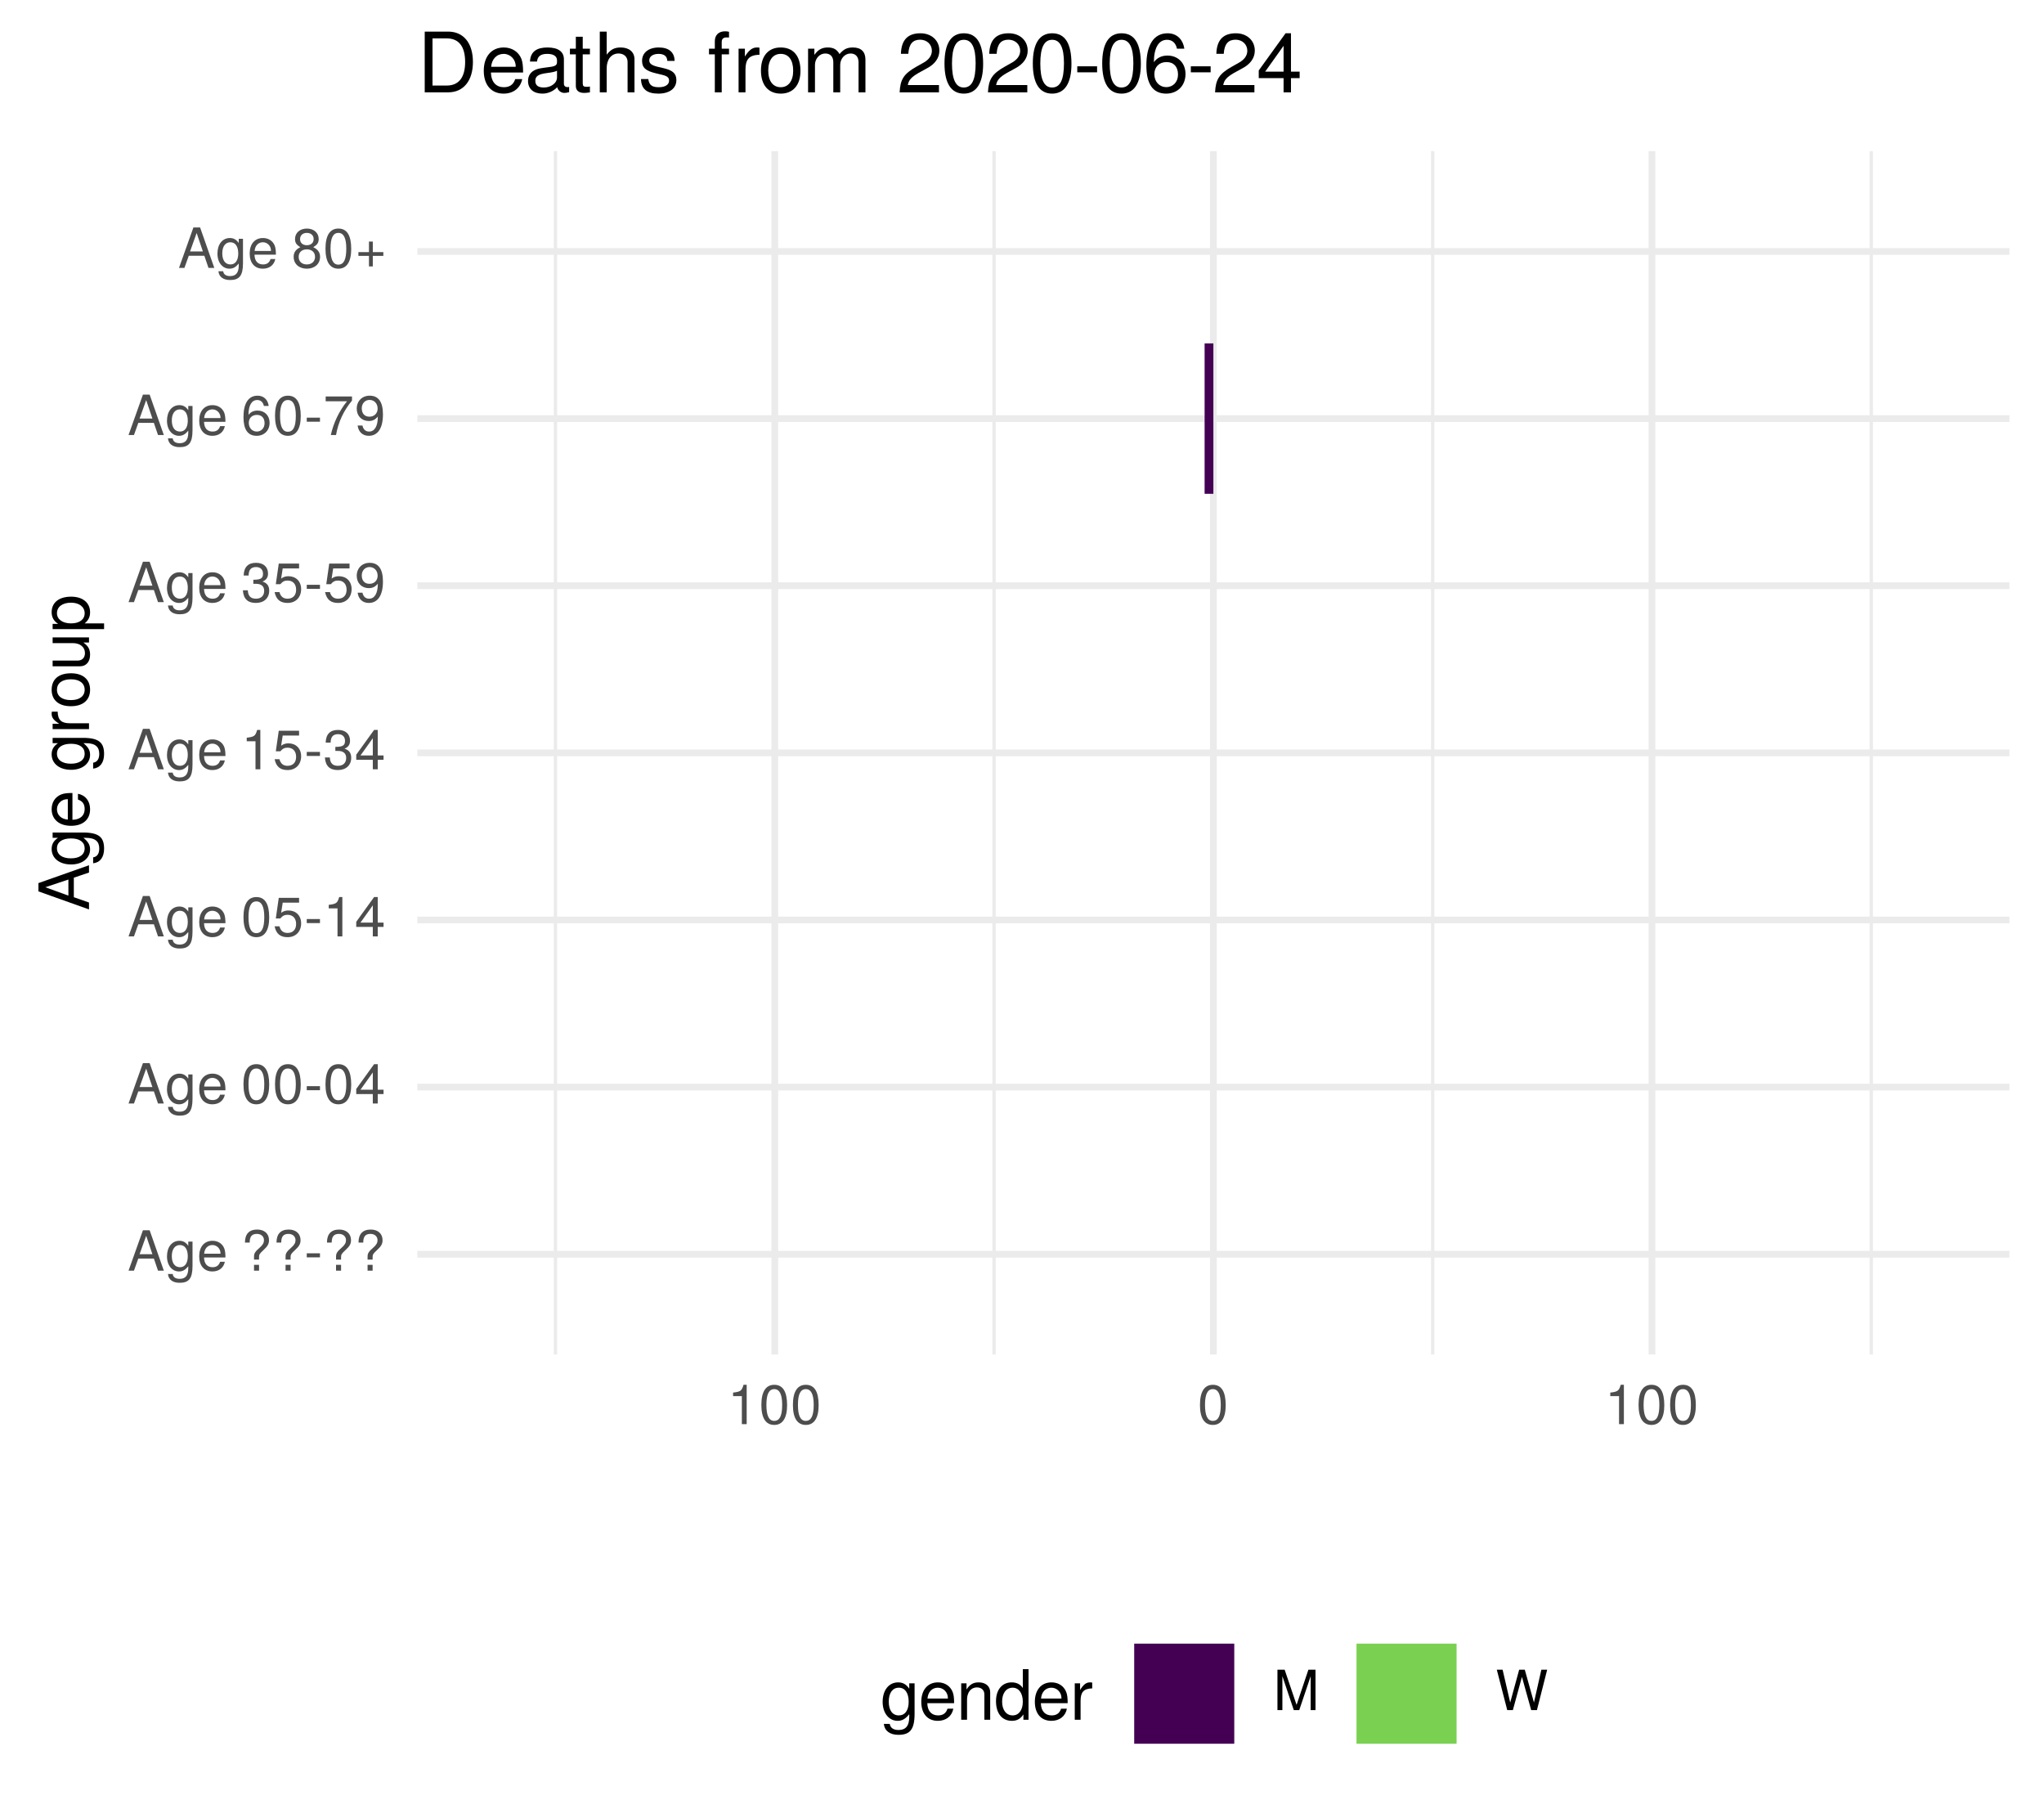
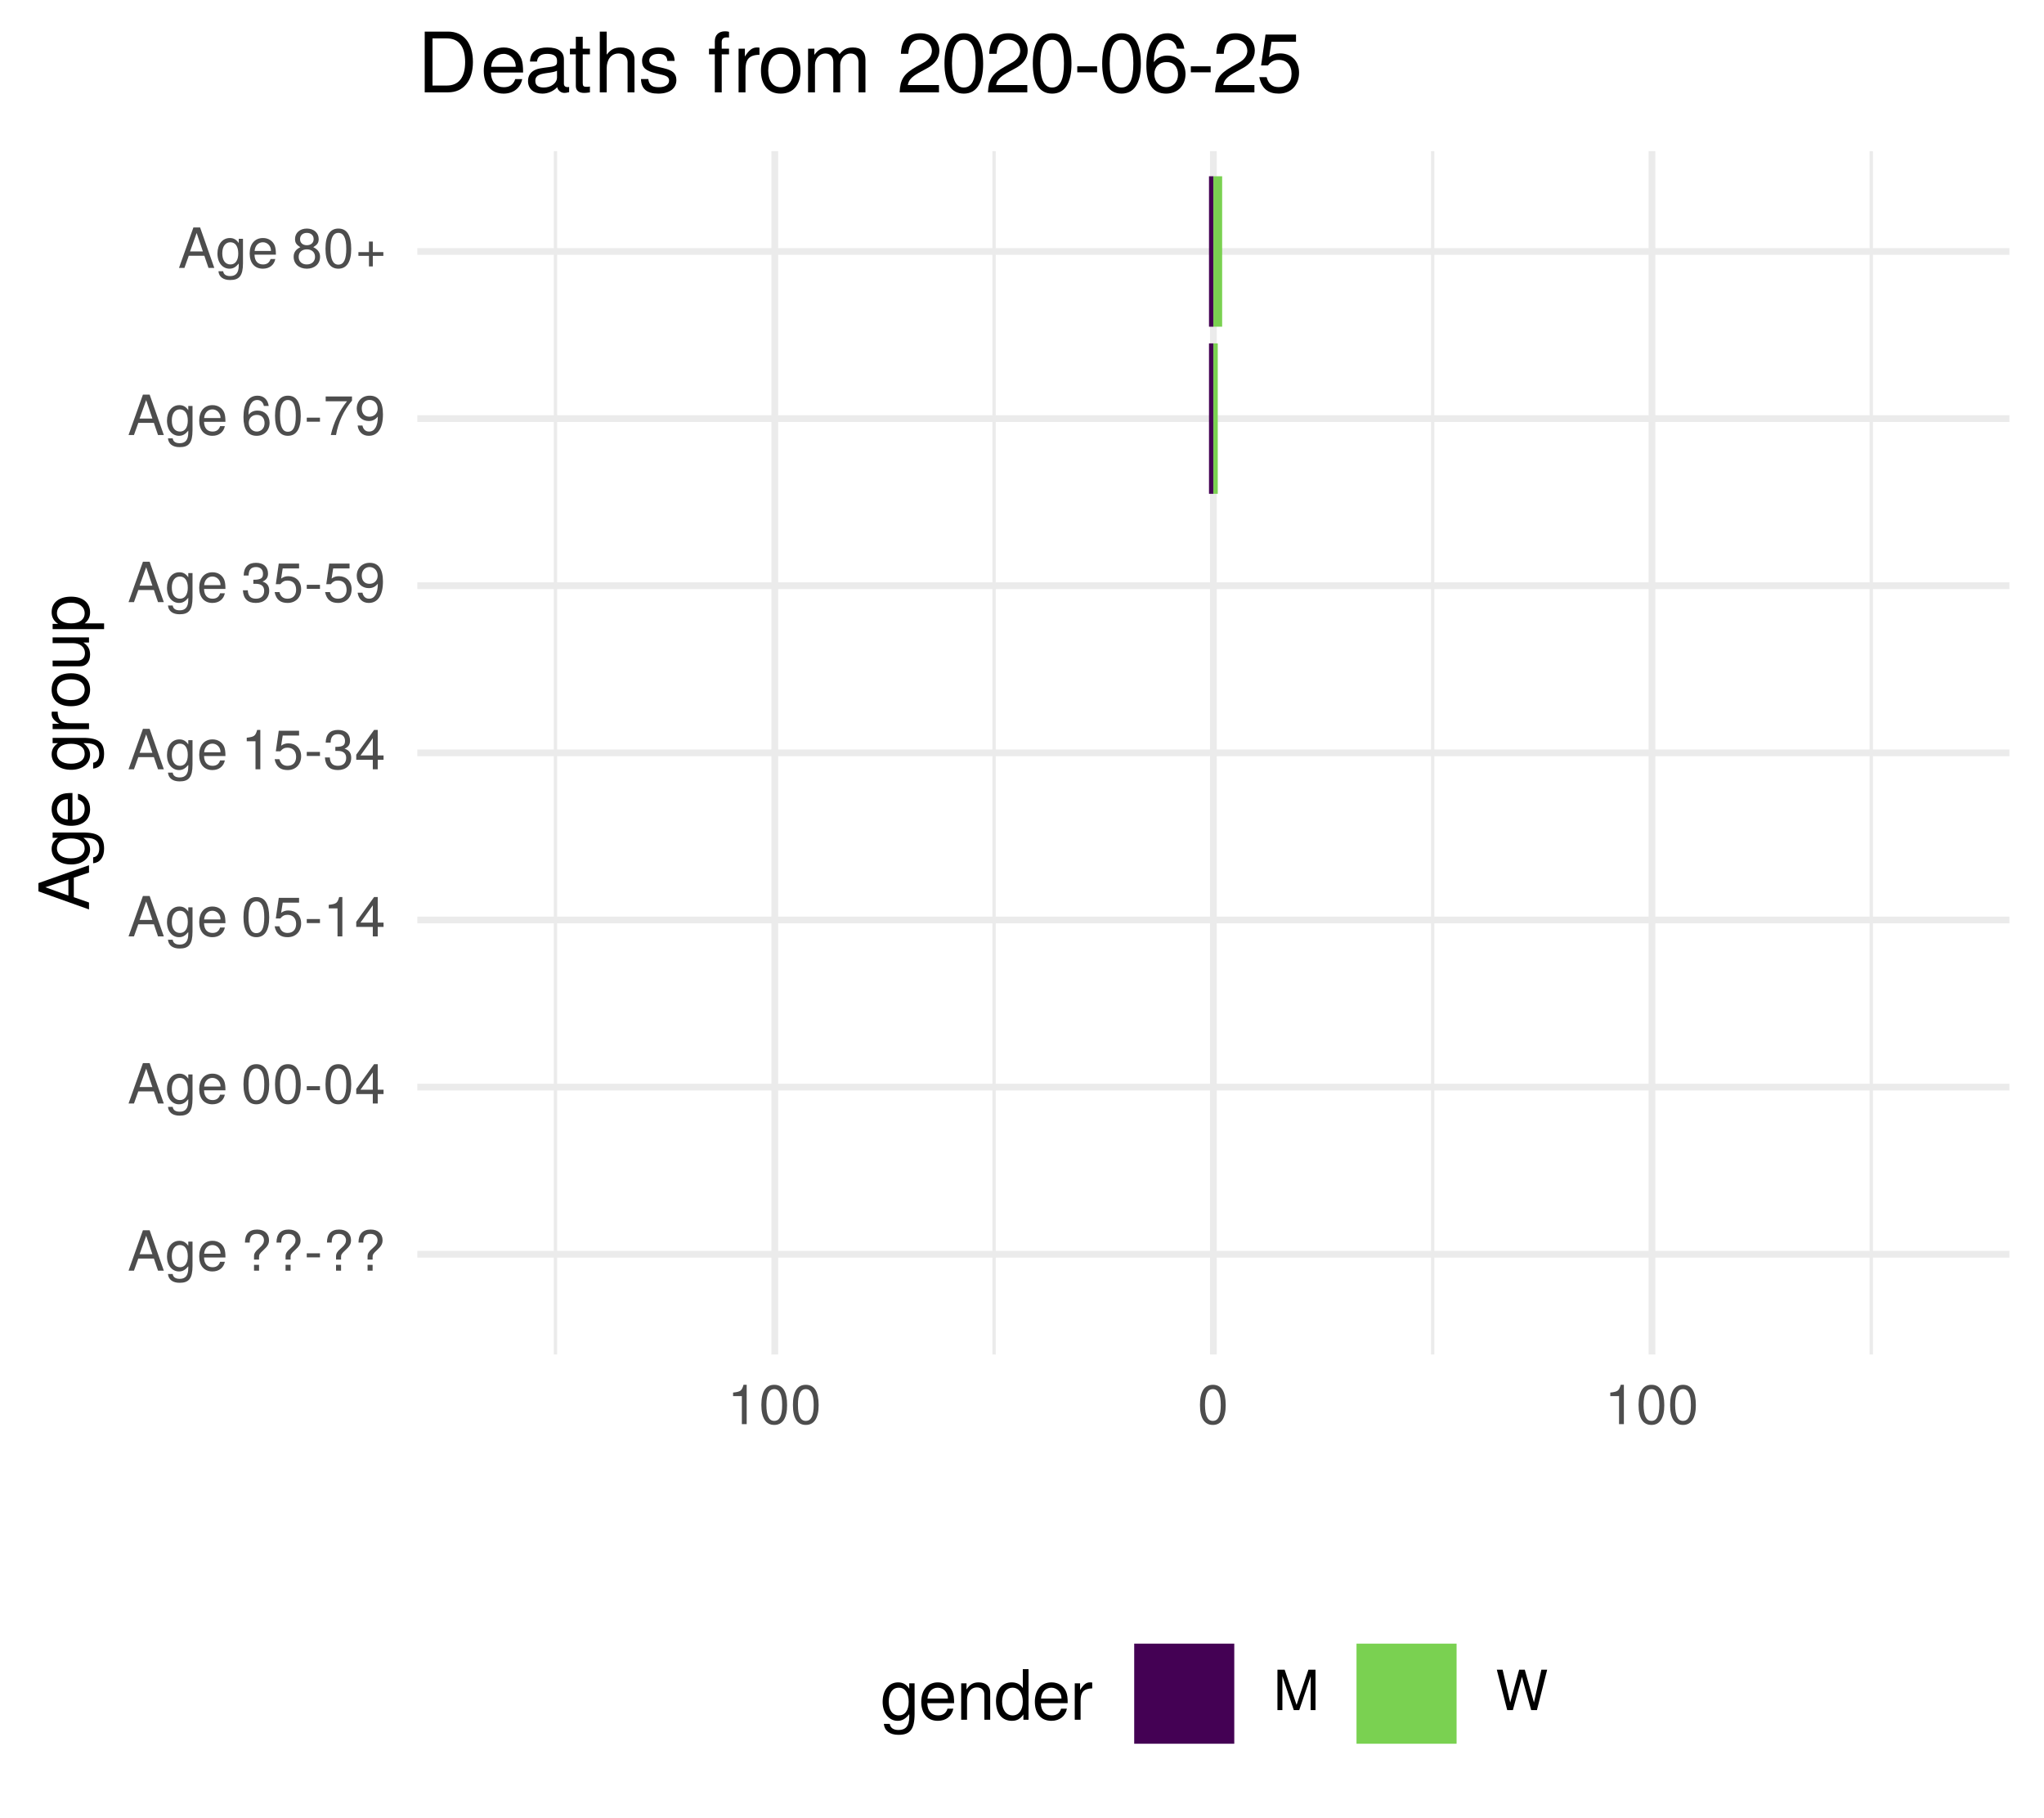
<svg xmlns="http://www.w3.org/2000/svg" xmlns:xlink="http://www.w3.org/1999/xlink" width="324pt" height="288pt" viewBox="0 0 324 288" version="1.1">
  <defs>
    <g>
      <symbol overflow="visible" id="glyph0-0">
        <path style="stroke:none;" d="" />
      </symbol>
      <symbol overflow="visible" id="glyph0-1">
        <path style="stroke:none;" d="M 5.75 0 L 3.5 -6.406 L 2.438 -6.406 L 0.156 0 L 1.016 0 L 1.703 -1.922 L 4.172 -1.922 L 4.828 0 Z M 3.938 -2.609 L 1.906 -2.609 L 2.953 -5.531 Z M 3.938 -2.609 " />
      </symbol>
      <symbol overflow="visible" id="glyph0-2">
        <path style="stroke:none;" d="M 4.297 -0.75 L 4.297 -4.609 L 3.625 -4.609 L 3.625 -3.938 C 3.25 -4.484 2.812 -4.734 2.219 -4.734 C 1.047 -4.734 0.25 -3.75 0.25 -2.266 C 0.25 -0.812 1.078 0.125 2.156 0.125 C 2.734 0.125 3.141 -0.109 3.625 -0.688 L 3.625 -0.391 C 3.625 0.828 3.125 1.297 2.266 1.297 C 1.688 1.297 1.234 1.094 1.156 0.531 L 0.406 0.531 C 0.484 1.406 1.156 1.922 2.25 1.922 C 3.688 1.922 4.297 1.281 4.297 -0.75 Z M 3.547 -2.281 C 3.547 -1.172 3.078 -0.547 2.312 -0.547 C 1.5 -0.547 1.016 -1.188 1.016 -2.312 C 1.016 -3.406 1.516 -4.062 2.297 -4.062 C 3.094 -4.062 3.547 -3.391 3.547 -2.281 Z M 3.547 -2.281 " />
      </symbol>
      <symbol overflow="visible" id="glyph0-3">
        <path style="stroke:none;" d="M 4.516 -2.094 C 4.516 -2.766 4.453 -3.188 4.328 -3.531 C 4.031 -4.281 3.328 -4.734 2.469 -4.734 C 1.172 -4.734 0.359 -3.797 0.359 -2.281 C 0.359 -0.766 1.156 0.125 2.453 0.125 C 3.5 0.125 4.234 -0.469 4.422 -1.406 L 3.672 -1.406 C 3.469 -0.797 3.062 -0.547 2.469 -0.547 C 1.703 -0.547 1.141 -1.031 1.125 -2.094 Z M 3.734 -2.75 C 3.734 -2.75 3.734 -2.703 3.719 -2.688 L 1.141 -2.688 C 1.203 -3.516 1.719 -4.062 2.453 -4.062 C 3.172 -4.062 3.734 -3.469 3.734 -2.75 Z M 3.734 -2.75 " />
      </symbol>
      <symbol overflow="visible" id="glyph0-4">
        <path style="stroke:none;" d="" />
      </symbol>
      <symbol overflow="visible" id="glyph0-5">
        <path style="stroke:none;" d="M 4.422 -4.828 C 4.422 -5.859 3.688 -6.516 2.547 -6.516 C 1.281 -6.516 0.609 -5.812 0.609 -4.453 L 1.359 -4.453 C 1.359 -5.422 1.719 -5.828 2.5 -5.828 C 3.172 -5.828 3.625 -5.422 3.625 -4.828 C 3.625 -4.422 3.438 -4.078 2.969 -3.672 C 2.453 -3.203 2.453 -3.203 2.297 -3 C 2.109 -2.75 2.047 -2.547 2.047 -2.234 L 2.047 -1.75 L 2.844 -1.75 L 2.844 -2.156 C 2.844 -2.547 2.938 -2.703 3.531 -3.25 C 4.203 -3.859 4.422 -4.25 4.422 -4.828 Z M 2.844 0 L 2.844 -0.922 L 2.047 -0.922 L 2.047 0 Z M 2.844 0 " />
      </symbol>
      <symbol overflow="visible" id="glyph0-6">
        <path style="stroke:none;" d="M 2.5 -2.109 L 2.5 -2.75 L 0.406 -2.75 L 0.406 -2.109 Z M 2.5 -2.109 " />
      </symbol>
      <symbol overflow="visible" id="glyph0-7">
        <path style="stroke:none;" d="M 4.453 -3 C 4.453 -5.156 3.781 -6.234 2.422 -6.234 C 1.078 -6.234 0.375 -5.141 0.375 -3.047 C 0.375 -0.953 1.078 0.125 2.422 0.125 C 3.734 0.125 4.453 -0.953 4.453 -3 Z M 3.672 -3.062 C 3.672 -1.297 3.266 -0.516 2.406 -0.516 C 1.578 -0.516 1.172 -1.344 1.172 -3.047 C 1.172 -4.75 1.578 -5.547 2.422 -5.547 C 3.25 -5.547 3.672 -4.734 3.672 -3.062 Z M 3.672 -3.062 " />
      </symbol>
      <symbol overflow="visible" id="glyph0-8">
        <path style="stroke:none;" d="M 4.578 -1.5 L 4.578 -2.188 L 3.656 -2.188 L 3.656 -6.234 L 3.078 -6.234 L 0.25 -2.312 L 0.25 -1.5 L 2.875 -1.5 L 2.875 0 L 3.656 0 L 3.656 -1.5 Z M 2.875 -2.188 L 0.922 -2.188 L 2.875 -4.922 Z M 2.875 -2.188 " />
      </symbol>
      <symbol overflow="visible" id="glyph0-9">
        <path style="stroke:none;" d="M 4.516 -2.062 C 4.516 -3.297 3.688 -4.109 2.5 -4.109 C 2.062 -4.109 1.703 -4 1.344 -3.734 L 1.594 -5.344 L 4.188 -5.344 L 4.188 -6.109 L 0.969 -6.109 L 0.5 -2.844 L 1.219 -2.844 C 1.578 -3.266 1.875 -3.422 2.359 -3.422 C 3.188 -3.422 3.719 -2.891 3.719 -1.969 C 3.719 -1.062 3.203 -0.547 2.359 -0.547 C 1.688 -0.547 1.266 -0.891 1.078 -1.594 L 0.312 -1.594 C 0.562 -0.359 1.266 0.125 2.375 0.125 C 3.641 0.125 4.516 -0.75 4.516 -2.062 Z M 4.516 -2.062 " />
      </symbol>
      <symbol overflow="visible" id="glyph0-10">
        <path style="stroke:none;" d="M 3.047 0 L 3.047 -6.234 L 2.547 -6.234 C 2.266 -5.281 2.094 -5.141 0.891 -5 L 0.891 -4.438 L 2.281 -4.438 L 2.281 0 Z M 3.047 0 " />
      </symbol>
      <symbol overflow="visible" id="glyph0-11">
        <path style="stroke:none;" d="M 4.453 -1.812 C 4.453 -2.562 4.141 -3.016 3.391 -3.266 C 3.969 -3.5 4.266 -3.891 4.266 -4.516 C 4.266 -5.594 3.547 -6.234 2.359 -6.234 C 1.109 -6.234 0.438 -5.547 0.406 -4.219 L 1.188 -4.219 C 1.203 -5.141 1.578 -5.562 2.375 -5.562 C 3.062 -5.562 3.469 -5.156 3.469 -4.5 C 3.469 -3.828 3.188 -3.547 1.938 -3.547 L 1.938 -2.906 L 2.359 -2.906 C 3.219 -2.906 3.656 -2.5 3.656 -1.797 C 3.656 -1.016 3.172 -0.547 2.359 -0.547 C 1.516 -0.547 1.109 -0.969 1.062 -1.875 L 0.281 -1.875 C 0.375 -0.5 1.062 0.125 2.344 0.125 C 3.625 0.125 4.453 -0.641 4.453 -1.812 Z M 4.453 -1.812 " />
      </symbol>
      <symbol overflow="visible" id="glyph0-12">
        <path style="stroke:none;" d="M 4.484 -3.266 C 4.484 -5.219 3.797 -6.234 2.375 -6.234 C 1.188 -6.234 0.328 -5.391 0.328 -4.172 C 0.328 -3.016 1.125 -2.219 2.25 -2.219 C 2.844 -2.219 3.266 -2.438 3.672 -2.922 C 3.672 -1.406 3.172 -0.547 2.281 -0.547 C 1.734 -0.547 1.359 -0.891 1.234 -1.5 L 0.469 -1.5 C 0.609 -0.469 1.281 0.125 2.234 0.125 C 3.688 0.125 4.484 -1.109 4.484 -3.266 Z M 3.641 -4.188 C 3.641 -3.422 3.094 -2.906 2.344 -2.906 C 1.594 -2.906 1.125 -3.391 1.125 -4.234 C 1.125 -5.016 1.656 -5.562 2.359 -5.562 C 3.094 -5.562 3.641 -5 3.641 -4.188 Z M 3.641 -4.188 " />
      </symbol>
      <symbol overflow="visible" id="glyph0-13">
        <path style="stroke:none;" d="M 4.516 -1.938 C 4.516 -3.094 3.719 -3.875 2.609 -3.875 C 1.984 -3.875 1.5 -3.641 1.172 -3.188 C 1.172 -4.703 1.672 -5.547 2.562 -5.547 C 3.109 -5.547 3.484 -5.203 3.609 -4.609 L 4.375 -4.609 C 4.234 -5.625 3.562 -6.234 2.609 -6.234 C 1.156 -6.234 0.375 -5.016 0.375 -2.844 C 0.375 -0.891 1.047 0.125 2.469 0.125 C 3.656 0.125 4.516 -0.719 4.516 -1.938 Z M 3.719 -1.875 C 3.719 -1.094 3.188 -0.547 2.484 -0.547 C 1.766 -0.547 1.219 -1.125 1.219 -1.922 C 1.219 -2.688 1.734 -3.188 2.5 -3.188 C 3.25 -3.188 3.719 -2.703 3.719 -1.875 Z M 3.719 -1.875 " />
      </symbol>
      <symbol overflow="visible" id="glyph0-14">
        <path style="stroke:none;" d="M 4.578 -5.453 L 4.578 -6.109 L 0.406 -6.109 L 0.406 -5.344 L 3.781 -5.344 C 2.531 -3.781 1.656 -1.953 1.219 0 L 2.047 0 C 2.391 -2.016 3.266 -3.891 4.578 -5.453 Z M 4.578 -5.453 " />
      </symbol>
      <symbol overflow="visible" id="glyph0-15">
        <path style="stroke:none;" d="M 4.516 -1.766 C 4.516 -2.453 4.156 -2.938 3.438 -3.281 C 4.078 -3.672 4.297 -3.984 4.297 -4.578 C 4.297 -5.547 3.531 -6.234 2.422 -6.234 C 1.312 -6.234 0.547 -5.547 0.547 -4.578 C 0.547 -4 0.75 -3.672 1.391 -3.281 C 0.672 -2.938 0.328 -2.453 0.328 -1.766 C 0.328 -0.625 1.188 0.125 2.422 0.125 C 3.656 0.125 4.516 -0.625 4.516 -1.766 Z M 3.5 -4.562 C 3.5 -3.969 3.062 -3.594 2.422 -3.594 C 1.766 -3.594 1.344 -3.969 1.344 -4.562 C 1.344 -5.156 1.766 -5.547 2.422 -5.547 C 3.078 -5.547 3.5 -5.156 3.5 -4.562 Z M 3.719 -1.75 C 3.719 -1.016 3.188 -0.547 2.406 -0.547 C 1.641 -0.547 1.125 -1.016 1.125 -1.75 C 1.125 -2.484 1.641 -2.938 2.422 -2.938 C 3.188 -2.938 3.719 -2.484 3.719 -1.75 Z M 3.719 -1.75 " />
      </symbol>
      <symbol overflow="visible" id="glyph0-16">
        <path style="stroke:none;" d="M 4.547 -1.906 L 4.547 -2.5 L 2.875 -2.5 L 2.875 -4.172 L 2.266 -4.172 L 2.266 -2.5 L 0.594 -2.5 L 0.594 -1.906 L 2.266 -1.906 L 2.266 -0.234 L 2.875 -0.234 L 2.875 -1.906 Z M 4.547 -1.906 " />
      </symbol>
      <symbol overflow="visible" id="glyph0-17">
        <path style="stroke:none;" d="M 6.688 0 L 6.688 -6.406 L 5.562 -6.406 L 3.688 -0.828 L 1.797 -6.406 L 0.656 -6.406 L 0.656 0 L 1.438 0 L 1.438 -5.375 L 3.25 0 L 4.109 0 L 5.922 -5.375 L 5.922 0 Z M 6.688 0 " />
      </symbol>
      <symbol overflow="visible" id="glyph0-18">
        <path style="stroke:none;" d="M 8.172 -6.406 L 7.25 -6.406 L 6.078 -1.203 L 4.625 -6.406 L 3.734 -6.406 L 2.312 -1.203 L 1.109 -6.406 L 0.188 -6.406 L 1.844 0 L 2.734 0 L 4.172 -5.266 L 5.641 0 L 6.547 0 Z M 8.172 -6.406 " />
      </symbol>
      <symbol overflow="visible" id="glyph1-0">
        <path style="stroke:none;" d="" />
      </symbol>
      <symbol overflow="visible" id="glyph1-1">
        <path style="stroke:none;" d="M 0 -7.188 L -8.016 -4.359 L -8.016 -3.047 L 0 -0.188 L 0 -1.281 L -2.406 -2.125 L -2.406 -5.219 L 0 -6.031 Z M -3.266 -4.922 L -3.266 -2.375 L -6.922 -3.703 Z M -3.266 -4.922 " />
      </symbol>
      <symbol overflow="visible" id="glyph1-2">
        <path style="stroke:none;" d="M -0.953 -5.375 L -5.766 -5.375 L -5.766 -4.531 L -4.922 -4.531 C -5.609 -4.062 -5.922 -3.516 -5.922 -2.766 C -5.922 -1.312 -4.703 -0.312 -2.828 -0.312 C -1.016 -0.312 0.172 -1.344 0.172 -2.688 C 0.172 -3.422 -0.141 -3.922 -0.875 -4.531 L -0.484 -4.531 C 1.047 -4.531 1.625 -3.906 1.625 -2.844 C 1.625 -2.109 1.359 -1.547 0.656 -1.438 L 0.656 -0.5 C 1.75 -0.609 2.391 -1.453 2.391 -2.812 C 2.391 -4.609 1.594 -5.375 -0.953 -5.375 Z M -2.844 -4.438 C -1.469 -4.438 -0.688 -3.844 -0.688 -2.875 C -0.688 -1.875 -1.484 -1.281 -2.875 -1.281 C -4.266 -1.281 -5.078 -1.891 -5.078 -2.875 C -5.078 -3.859 -4.25 -4.438 -2.844 -4.438 Z M -2.844 -4.438 " />
      </symbol>
      <symbol overflow="visible" id="glyph1-3">
        <path style="stroke:none;" d="M -2.625 -5.641 C -3.453 -5.641 -3.984 -5.578 -4.406 -5.406 C -5.359 -5.031 -5.922 -4.156 -5.922 -3.078 C -5.922 -1.469 -4.734 -0.438 -2.844 -0.438 C -0.953 -0.438 0.172 -1.438 0.172 -3.062 C 0.172 -4.375 -0.578 -5.297 -1.75 -5.516 L -1.75 -4.594 C -0.984 -4.344 -0.688 -3.828 -0.688 -3.094 C -0.688 -2.141 -1.297 -1.422 -2.625 -1.391 Z M -3.438 -4.656 C -3.438 -4.656 -3.391 -4.656 -3.359 -4.656 L -3.359 -1.422 C -4.391 -1.5 -5.078 -2.141 -5.078 -3.062 C -5.078 -3.969 -4.328 -4.656 -3.438 -4.656 Z M -3.438 -4.656 " />
      </symbol>
      <symbol overflow="visible" id="glyph1-4">
        <path style="stroke:none;" d="" />
      </symbol>
      <symbol overflow="visible" id="glyph1-5">
        <path style="stroke:none;" d="M -4.969 -3.531 L -5.891 -3.531 C -5.922 -3.375 -5.922 -3.297 -5.922 -3.172 C -5.922 -2.578 -5.578 -2.141 -4.719 -1.609 L -5.766 -1.609 L -5.766 -0.766 L 0 -0.766 L 0 -1.688 L -2.984 -1.688 C -4.297 -1.688 -4.938 -2.109 -4.969 -3.531 Z M -4.969 -3.531 " />
      </symbol>
      <symbol overflow="visible" id="glyph1-6">
        <path style="stroke:none;" d="M -2.844 -5.609 C -4.828 -5.609 -5.922 -4.656 -5.922 -2.984 C -5.922 -1.375 -4.812 -0.391 -2.875 -0.391 C -0.953 -0.391 0.172 -1.359 0.172 -3 C 0.172 -4.625 -0.953 -5.609 -2.844 -5.609 Z M -2.844 -4.656 C -1.5 -4.656 -0.688 -4.016 -0.688 -3 C -0.688 -1.984 -1.484 -1.359 -2.875 -1.359 C -4.266 -1.359 -5.078 -1.984 -5.078 -3 C -5.078 -4.031 -4.281 -4.656 -2.844 -4.656 Z M -2.844 -4.656 " />
      </symbol>
      <symbol overflow="visible" id="glyph1-7">
        <path style="stroke:none;" d="M 0 -5.297 L -5.766 -5.297 L -5.766 -4.391 L -2.578 -4.391 C -1.406 -4.391 -0.641 -3.766 -0.641 -2.812 C -0.641 -2.094 -1.078 -1.625 -1.766 -1.625 L -5.766 -1.625 L -5.766 -0.719 L -1.406 -0.719 C -0.453 -0.719 0.172 -1.438 0.172 -2.547 C 0.172 -3.406 -0.125 -3.938 -0.891 -4.484 L 0 -4.484 Z M 0 -5.297 " />
      </symbol>
      <symbol overflow="visible" id="glyph1-8">
        <path style="stroke:none;" d="M -2.828 -5.75 C -4.766 -5.75 -5.922 -4.812 -5.922 -3.281 C -5.922 -2.5 -5.578 -1.875 -4.891 -1.438 L -5.766 -1.438 L -5.766 -0.609 L 2.391 -0.609 L 2.391 -1.516 L -0.688 -1.516 C -0.094 -2 0.172 -2.547 0.172 -3.281 C 0.172 -4.781 -0.984 -5.75 -2.828 -5.75 Z M -2.844 -4.797 C -1.547 -4.797 -0.688 -4.125 -0.688 -3.125 C -0.688 -2.156 -1.484 -1.516 -2.844 -1.516 C -4.188 -1.516 -5.078 -2.156 -5.078 -3.125 C -5.078 -4.141 -4.219 -4.797 -2.844 -4.797 Z M -2.844 -4.797 " />
      </symbol>
      <symbol overflow="visible" id="glyph2-0">
        <path style="stroke:none;" d="" />
      </symbol>
      <symbol overflow="visible" id="glyph2-1">
        <path style="stroke:none;" d="M 5.375 -0.953 L 5.375 -5.766 L 4.531 -5.766 L 4.531 -4.922 C 4.062 -5.609 3.516 -5.922 2.766 -5.922 C 1.312 -5.922 0.312 -4.703 0.312 -2.828 C 0.312 -1.016 1.344 0.172 2.688 0.172 C 3.422 0.172 3.922 -0.141 4.531 -0.875 L 4.531 -0.484 C 4.531 1.047 3.906 1.625 2.844 1.625 C 2.109 1.625 1.547 1.359 1.438 0.656 L 0.5 0.656 C 0.609 1.75 1.453 2.391 2.812 2.391 C 4.609 2.391 5.375 1.594 5.375 -0.953 Z M 4.438 -2.844 C 4.438 -1.469 3.844 -0.688 2.875 -0.688 C 1.875 -0.688 1.281 -1.484 1.281 -2.875 C 1.281 -4.266 1.891 -5.078 2.875 -5.078 C 3.859 -5.078 4.438 -4.25 4.438 -2.844 Z M 4.438 -2.844 " />
      </symbol>
      <symbol overflow="visible" id="glyph2-2">
        <path style="stroke:none;" d="M 5.641 -2.625 C 5.641 -3.453 5.578 -3.984 5.406 -4.406 C 5.031 -5.359 4.156 -5.922 3.078 -5.922 C 1.469 -5.922 0.438 -4.734 0.438 -2.844 C 0.438 -0.953 1.438 0.172 3.062 0.172 C 4.375 0.172 5.297 -0.578 5.516 -1.75 L 4.594 -1.75 C 4.344 -0.984 3.828 -0.688 3.094 -0.688 C 2.141 -0.688 1.422 -1.297 1.391 -2.625 Z M 4.656 -3.438 C 4.656 -3.438 4.656 -3.391 4.656 -3.359 L 1.422 -3.359 C 1.5 -4.391 2.141 -5.078 3.062 -5.078 C 3.969 -5.078 4.656 -4.328 4.656 -3.438 Z M 4.656 -3.438 " />
      </symbol>
      <symbol overflow="visible" id="glyph2-3">
        <path style="stroke:none;" d="M 5.359 0 L 5.359 -4.359 C 5.359 -5.312 4.641 -5.922 3.531 -5.922 C 2.672 -5.922 2.125 -5.594 1.609 -4.797 L 1.609 -5.766 L 0.766 -5.766 L 0.766 0 L 1.688 0 L 1.688 -3.172 C 1.688 -4.359 2.328 -5.125 3.25 -5.125 C 3.984 -5.125 4.438 -4.688 4.438 -4 L 4.438 0 Z M 5.359 0 " />
      </symbol>
      <symbol overflow="visible" id="glyph2-4">
        <path style="stroke:none;" d="M 5.438 0 L 5.438 -8.016 L 4.531 -8.016 L 4.531 -5.031 C 4.141 -5.625 3.531 -5.922 2.766 -5.922 C 1.266 -5.922 0.281 -4.781 0.281 -2.938 C 0.281 -0.984 1.25 0.172 2.797 0.172 C 3.594 0.172 4.141 -0.125 4.625 -0.844 L 4.625 0 Z M 4.531 -2.859 C 4.531 -1.531 3.891 -0.688 2.922 -0.688 C 1.906 -0.688 1.25 -1.547 1.25 -2.875 C 1.25 -4.219 1.906 -5.078 2.922 -5.078 C 3.906 -5.078 4.531 -4.188 4.531 -2.859 Z M 4.531 -2.859 " />
      </symbol>
      <symbol overflow="visible" id="glyph2-5">
        <path style="stroke:none;" d="M 3.531 -4.969 L 3.531 -5.891 C 3.375 -5.922 3.297 -5.922 3.172 -5.922 C 2.578 -5.922 2.141 -5.578 1.609 -4.719 L 1.609 -5.766 L 0.766 -5.766 L 0.766 0 L 1.688 0 L 1.688 -2.984 C 1.688 -4.297 2.109 -4.938 3.531 -4.969 Z M 3.531 -4.969 " />
      </symbol>
      <symbol overflow="visible" id="glyph3-0">
        <path style="stroke:none;" d="" />
      </symbol>
      <symbol overflow="visible" id="glyph3-1">
        <path style="stroke:none;" d="M 8.812 -4.812 C 8.812 -7.797 7.328 -9.625 4.891 -9.625 L 1.172 -9.625 L 1.172 0 L 4.891 0 C 7.312 0 8.812 -1.828 8.812 -4.812 Z M 7.578 -4.812 C 7.578 -2.375 6.578 -1.078 4.672 -1.078 L 2.406 -1.078 L 2.406 -8.547 L 4.672 -8.547 C 6.578 -8.547 7.578 -7.266 7.578 -4.812 Z M 7.578 -4.812 " />
      </symbol>
      <symbol overflow="visible" id="glyph3-2">
        <path style="stroke:none;" d="M 6.766 -3.141 C 6.766 -4.141 6.688 -4.781 6.5 -5.297 C 6.047 -6.438 4.984 -7.109 3.703 -7.109 C 1.766 -7.109 0.531 -5.688 0.531 -3.422 C 0.531 -1.156 1.734 0.203 3.672 0.203 C 5.25 0.203 6.344 -0.703 6.625 -2.094 L 5.516 -2.094 C 5.219 -1.188 4.594 -0.812 3.703 -0.812 C 2.562 -0.812 1.703 -1.562 1.672 -3.141 Z M 5.594 -4.125 C 5.594 -4.125 5.594 -4.062 5.578 -4.047 L 1.703 -4.047 C 1.797 -5.266 2.578 -6.094 3.688 -6.094 C 4.766 -6.094 5.594 -5.203 5.594 -4.125 Z M 5.594 -4.125 " />
      </symbol>
      <symbol overflow="visible" id="glyph3-3">
        <path style="stroke:none;" d="M 7.062 -0.031 L 7.062 -0.859 C 6.938 -0.828 6.891 -0.828 6.828 -0.828 C 6.438 -0.828 6.234 -1.031 6.234 -1.375 L 6.234 -5.234 C 6.234 -6.453 5.328 -7.109 3.625 -7.109 C 1.953 -7.109 0.922 -6.469 0.859 -4.875 L 1.969 -4.875 C 2.062 -5.719 2.562 -6.094 3.594 -6.094 C 4.578 -6.094 5.141 -5.734 5.141 -5.062 L 5.141 -4.781 C 5.141 -4.312 4.859 -4.125 3.984 -4.016 C 2.422 -3.812 2.188 -3.766 1.766 -3.594 C 0.969 -3.266 0.547 -2.641 0.547 -1.797 C 0.547 -0.547 1.422 0.203 2.828 0.203 C 3.703 0.203 4.562 -0.172 5.172 -0.812 C 5.297 -0.297 5.766 0.094 6.312 0.094 C 6.531 0.094 6.703 0.062 7.062 -0.031 Z M 5.141 -2.391 C 5.141 -1.406 4.125 -0.766 3.062 -0.766 C 2.203 -0.766 1.703 -1.062 1.703 -1.828 C 1.703 -2.547 2.188 -2.859 3.359 -3.031 C 4.531 -3.188 4.766 -3.25 5.141 -3.422 Z M 5.141 -2.391 " />
      </symbol>
      <symbol overflow="visible" id="glyph3-4">
        <path style="stroke:none;" d="M 3.359 0 L 3.359 -0.922 C 3.203 -0.891 3.031 -0.875 2.828 -0.875 C 2.344 -0.875 2.219 -1 2.219 -1.484 L 2.219 -6.016 L 3.359 -6.016 L 3.359 -6.922 L 2.219 -6.922 L 2.219 -8.812 L 1.125 -8.812 L 1.125 -6.922 L 0.188 -6.922 L 0.188 -6.016 L 1.125 -6.016 L 1.125 -1 C 1.125 -0.297 1.594 0.094 2.453 0.094 C 2.719 0.094 2.984 0.062 3.359 0 Z M 3.359 0 " />
      </symbol>
      <symbol overflow="visible" id="glyph3-5">
        <path style="stroke:none;" d="M 6.422 0 L 6.422 -5.234 C 6.422 -6.391 5.578 -7.109 4.234 -7.109 C 3.266 -7.109 2.672 -6.812 2.016 -5.969 L 2.016 -9.625 L 0.922 -9.625 L 0.922 0 L 2.016 0 L 2.016 -3.812 C 2.016 -5.234 2.766 -6.156 3.891 -6.156 C 4.672 -6.156 5.328 -5.703 5.328 -4.797 L 5.328 0 Z M 6.422 0 " />
      </symbol>
      <symbol overflow="visible" id="glyph3-6">
        <path style="stroke:none;" d="M 6.062 -1.938 C 6.062 -2.969 5.484 -3.484 4.109 -3.812 L 3.047 -4.062 C 2.156 -4.281 1.766 -4.562 1.766 -5.062 C 1.766 -5.688 2.344 -6.094 3.234 -6.094 C 4.125 -6.094 4.594 -5.719 4.625 -4.984 L 5.781 -4.984 C 5.766 -6.344 4.875 -7.109 3.281 -7.109 C 1.656 -7.109 0.625 -6.281 0.625 -5 C 0.625 -3.922 1.172 -3.406 2.812 -3.016 L 3.844 -2.766 C 4.609 -2.578 4.906 -2.344 4.906 -1.844 C 4.906 -1.203 4.266 -0.812 3.297 -0.812 C 2.312 -0.812 1.75 -1.062 1.609 -2.109 L 0.453 -2.109 C 0.5 -0.516 1.406 0.203 3.203 0.203 C 4.953 0.203 6.062 -0.609 6.062 -1.938 Z M 6.062 -1.938 " />
      </symbol>
      <symbol overflow="visible" id="glyph3-7">
        <path style="stroke:none;" d="" />
      </symbol>
      <symbol overflow="visible" id="glyph3-8">
        <path style="stroke:none;" d="M 3.406 -6.016 L 3.406 -6.922 L 2.25 -6.922 L 2.25 -8 C 2.25 -8.469 2.516 -8.703 3.031 -8.703 C 3.109 -8.703 3.156 -8.703 3.406 -8.688 L 3.406 -9.594 C 3.156 -9.656 3.016 -9.672 2.781 -9.672 C 1.766 -9.672 1.156 -9.078 1.156 -8.094 L 1.156 -6.922 L 0.234 -6.922 L 0.234 -6.016 L 1.156 -6.016 L 1.156 0 L 2.25 0 L 2.25 -6.016 Z M 3.406 -6.016 " />
      </symbol>
      <symbol overflow="visible" id="glyph3-9">
        <path style="stroke:none;" d="M 4.234 -5.953 L 4.234 -7.078 C 4.047 -7.109 3.969 -7.109 3.812 -7.109 C 3.109 -7.109 2.562 -6.688 1.922 -5.672 L 1.922 -6.922 L 0.922 -6.922 L 0.922 0 L 2.016 0 L 2.016 -3.594 C 2.016 -5.156 2.531 -5.922 4.234 -5.953 Z M 4.234 -5.953 " />
      </symbol>
      <symbol overflow="visible" id="glyph3-10">
        <path style="stroke:none;" d="M 6.734 -3.406 C 6.734 -5.797 5.578 -7.109 3.594 -7.109 C 1.656 -7.109 0.469 -5.781 0.469 -3.453 C 0.469 -1.141 1.641 0.203 3.609 0.203 C 5.547 0.203 6.734 -1.141 6.734 -3.406 Z M 5.578 -3.422 C 5.578 -1.797 4.812 -0.812 3.609 -0.812 C 2.375 -0.812 1.625 -1.781 1.625 -3.453 C 1.625 -5.125 2.375 -6.094 3.609 -6.094 C 4.844 -6.094 5.578 -5.141 5.578 -3.422 Z M 5.578 -3.422 " />
      </symbol>
      <symbol overflow="visible" id="glyph3-11">
        <path style="stroke:none;" d="M 10.031 0 L 10.031 -5.188 C 10.031 -6.438 9.344 -7.109 8.047 -7.109 C 7.125 -7.109 6.578 -6.844 5.922 -6.062 C 5.516 -6.797 4.969 -7.109 4.062 -7.109 C 3.141 -7.109 2.531 -6.766 1.938 -5.938 L 1.938 -6.922 L 0.938 -6.922 L 0.938 0 L 2.031 0 L 2.031 -4.344 C 2.031 -5.344 2.766 -6.156 3.656 -6.156 C 4.469 -6.156 4.938 -5.656 4.938 -4.766 L 4.938 0 L 6.031 0 L 6.031 -4.344 C 6.031 -5.344 6.766 -6.156 7.672 -6.156 C 8.469 -6.156 8.938 -5.641 8.938 -4.766 L 8.938 0 Z M 10.031 0 " />
      </symbol>
      <symbol overflow="visible" id="glyph3-12">
        <path style="stroke:none;" d="M 6.75 -6.609 C 6.75 -8.203 5.516 -9.359 3.75 -9.359 C 1.828 -9.359 0.719 -8.391 0.656 -6.109 L 1.828 -6.109 C 1.922 -7.688 2.562 -8.344 3.703 -8.344 C 4.766 -8.344 5.562 -7.594 5.562 -6.594 C 5.562 -5.844 5.125 -5.219 4.297 -4.734 L 3.078 -4.047 C 1.125 -2.938 0.547 -2.062 0.453 0 L 6.688 0 L 6.688 -1.156 L 1.75 -1.156 C 1.875 -1.922 2.297 -2.406 3.453 -3.078 L 4.766 -3.797 C 6.078 -4.484 6.75 -5.469 6.75 -6.609 Z M 6.75 -6.609 " />
      </symbol>
      <symbol overflow="visible" id="glyph3-13">
        <path style="stroke:none;" d="M 6.688 -4.5 C 6.688 -7.75 5.672 -9.359 3.625 -9.359 C 1.609 -9.359 0.562 -7.719 0.562 -4.578 C 0.562 -1.422 1.625 0.203 3.625 0.203 C 5.609 0.203 6.688 -1.422 6.688 -4.5 Z M 5.5 -4.609 C 5.5 -1.953 4.891 -0.766 3.609 -0.766 C 2.375 -0.766 1.75 -2 1.75 -4.562 C 1.75 -7.125 2.375 -8.328 3.625 -8.328 C 4.891 -8.328 5.5 -7.109 5.5 -4.609 Z M 5.5 -4.609 " />
      </symbol>
      <symbol overflow="visible" id="glyph3-14">
        <path style="stroke:none;" d="M 3.75 -3.172 L 3.75 -4.125 L 0.609 -4.125 L 0.609 -3.172 Z M 3.75 -3.172 " />
      </symbol>
      <symbol overflow="visible" id="glyph3-15">
        <path style="stroke:none;" d="M 6.766 -2.906 C 6.766 -4.641 5.578 -5.828 3.906 -5.828 C 2.984 -5.828 2.25 -5.469 1.75 -4.781 C 1.766 -7.062 2.516 -8.328 3.844 -8.328 C 4.656 -8.328 5.234 -7.812 5.406 -6.922 L 6.578 -6.922 C 6.344 -8.453 5.344 -9.359 3.922 -9.359 C 1.75 -9.359 0.562 -7.531 0.562 -4.266 C 0.562 -1.344 1.578 0.203 3.703 0.203 C 5.5 0.203 6.766 -1.062 6.766 -2.906 Z M 5.578 -2.812 C 5.578 -1.641 4.797 -0.828 3.719 -0.828 C 2.641 -0.828 1.828 -1.672 1.828 -2.875 C 1.828 -4.047 2.609 -4.797 3.766 -4.797 C 4.891 -4.797 5.578 -4.062 5.578 -2.812 Z M 5.578 -2.812 " />
      </symbol>
      <symbol overflow="visible" id="glyph3-16">
-         <path style="stroke:none;" d="M 6.859 -2.25 L 6.859 -3.281 L 5.484 -3.281 L 5.484 -9.359 L 4.625 -9.359 L 0.375 -3.469 L 0.375 -2.25 L 4.312 -2.25 L 4.312 0 L 5.484 0 L 5.484 -2.25 Z M 4.312 -3.281 L 1.391 -3.281 L 4.312 -7.375 Z M 4.312 -3.281 " />
+         <path style="stroke:none;" d="M 6.766 -3.109 C 6.766 -4.953 5.547 -6.172 3.75 -6.172 C 3.094 -6.172 2.562 -6 2.016 -5.594 L 2.391 -8.016 L 6.281 -8.016 L 6.281 -9.156 L 1.453 -9.156 L 0.75 -4.266 L 1.828 -4.266 C 2.359 -4.906 2.812 -5.141 3.531 -5.141 C 4.797 -5.141 5.578 -4.328 5.578 -2.938 C 5.578 -1.594 4.812 -0.828 3.531 -0.828 C 2.516 -0.828 1.906 -1.344 1.625 -2.406 L 0.469 -2.406 C 0.844 -0.547 1.906 0.203 3.562 0.203 C 5.453 0.203 6.766 -1.125 6.766 -3.109 Z M 6.766 -3.109 " />
      </symbol>
    </g>
    <clipPath id="clip1">
      <path d="M 87 23.957 L 89 23.957 L 89 214.648 L 87 214.648 Z M 87 23.957 " />
    </clipPath>
    <clipPath id="clip2">
      <path d="M 157 23.957 L 158 23.957 L 158 214.648 L 157 214.648 Z M 157 23.957 " />
    </clipPath>
    <clipPath id="clip3">
      <path d="M 226 23.957 L 228 23.957 L 228 214.648 L 226 214.648 Z M 226 23.957 " />
    </clipPath>
    <clipPath id="clip4">
      <path d="M 296 23.957 L 297 23.957 L 297 214.648 L 296 214.648 Z M 296 23.957 " />
    </clipPath>
    <clipPath id="clip5">
      <path d="M 66.152 198 L 318.523 198 L 318.523 200 L 66.152 200 Z M 66.152 198 " />
    </clipPath>
    <clipPath id="clip6">
      <path d="M 66.152 171 L 318.523 171 L 318.523 173 L 66.152 173 Z M 66.152 171 " />
    </clipPath>
    <clipPath id="clip7">
      <path d="M 66.152 145 L 318.523 145 L 318.523 147 L 66.152 147 Z M 66.152 145 " />
    </clipPath>
    <clipPath id="clip8">
      <path d="M 66.152 118 L 318.523 118 L 318.523 120 L 66.152 120 Z M 66.152 118 " />
    </clipPath>
    <clipPath id="clip9">
      <path d="M 66.152 92 L 318.523 92 L 318.523 94 L 66.152 94 Z M 66.152 92 " />
    </clipPath>
    <clipPath id="clip10">
      <path d="M 66.152 65 L 318.523 65 L 318.523 67 L 66.152 67 Z M 66.152 65 " />
    </clipPath>
    <clipPath id="clip11">
      <path d="M 66.152 39 L 318.523 39 L 318.523 41 L 66.152 41 Z M 66.152 39 " />
    </clipPath>
    <clipPath id="clip12">
      <path d="M 122 23.957 L 124 23.957 L 124 214.648 L 122 214.648 Z M 122 23.957 " />
    </clipPath>
    <clipPath id="clip13">
      <path d="M 191 23.957 L 193 23.957 L 193 214.648 L 191 214.648 Z M 191 23.957 " />
    </clipPath>
    <clipPath id="clip14">
      <path d="M 261 23.957 L 263 23.957 L 263 214.648 L 261 214.648 Z M 261 23.957 " />
    </clipPath>
  </defs>
-   <g id="surface3156">
+   <g id="surface3166">
    <rect x="0" y="0" width="324" height="288" style="fill:rgb(100%,100%,100%);fill-opacity:1;stroke:none;" />
    <g clip-path="url(#clip1)" clip-rule="nonzero">
      <path style="fill:none;stroke-width:0.533;stroke-linecap:butt;stroke-linejoin:round;stroke:rgb(92.157%,92.157%,92.157%);stroke-opacity:1;stroke-miterlimit:10;" d="M 88.051 214.652 L 88.051 23.957 " />
    </g>
    <g clip-path="url(#clip2)" clip-rule="nonzero">
      <path style="fill:none;stroke-width:0.533;stroke-linecap:butt;stroke-linejoin:round;stroke:rgb(92.157%,92.157%,92.157%);stroke-opacity:1;stroke-miterlimit:10;" d="M 157.574 214.652 L 157.574 23.957 " />
    </g>
    <g clip-path="url(#clip3)" clip-rule="nonzero">
      <path style="fill:none;stroke-width:0.533;stroke-linecap:butt;stroke-linejoin:round;stroke:rgb(92.157%,92.157%,92.157%);stroke-opacity:1;stroke-miterlimit:10;" d="M 227.098 214.652 L 227.098 23.957 " />
    </g>
    <g clip-path="url(#clip4)" clip-rule="nonzero">
      <path style="fill:none;stroke-width:0.533;stroke-linecap:butt;stroke-linejoin:round;stroke:rgb(92.157%,92.157%,92.157%);stroke-opacity:1;stroke-miterlimit:10;" d="M 296.621 214.652 L 296.621 23.957 " />
    </g>
    <g clip-path="url(#clip5)" clip-rule="nonzero">
      <path style="fill:none;stroke-width:1.067;stroke-linecap:butt;stroke-linejoin:round;stroke:rgb(92.157%,92.157%,92.157%);stroke-opacity:1;stroke-miterlimit:10;" d="M 66.152 198.762 L 318.52 198.762 " />
    </g>
    <g clip-path="url(#clip6)" clip-rule="nonzero">
      <path style="fill:none;stroke-width:1.067;stroke-linecap:butt;stroke-linejoin:round;stroke:rgb(92.157%,92.157%,92.157%);stroke-opacity:1;stroke-miterlimit:10;" d="M 66.152 172.273 L 318.52 172.273 " />
    </g>
    <g clip-path="url(#clip7)" clip-rule="nonzero">
      <path style="fill:none;stroke-width:1.067;stroke-linecap:butt;stroke-linejoin:round;stroke:rgb(92.157%,92.157%,92.157%);stroke-opacity:1;stroke-miterlimit:10;" d="M 66.152 145.789 L 318.52 145.789 " />
    </g>
    <g clip-path="url(#clip8)" clip-rule="nonzero">
      <path style="fill:none;stroke-width:1.067;stroke-linecap:butt;stroke-linejoin:round;stroke:rgb(92.157%,92.157%,92.157%);stroke-opacity:1;stroke-miterlimit:10;" d="M 66.152 119.305 L 318.52 119.305 " />
    </g>
    <g clip-path="url(#clip9)" clip-rule="nonzero">
      <path style="fill:none;stroke-width:1.067;stroke-linecap:butt;stroke-linejoin:round;stroke:rgb(92.157%,92.157%,92.157%);stroke-opacity:1;stroke-miterlimit:10;" d="M 66.152 92.82 L 318.52 92.82 " />
    </g>
    <g clip-path="url(#clip10)" clip-rule="nonzero">
      <path style="fill:none;stroke-width:1.067;stroke-linecap:butt;stroke-linejoin:round;stroke:rgb(92.157%,92.157%,92.157%);stroke-opacity:1;stroke-miterlimit:10;" d="M 66.152 66.336 L 318.52 66.336 " />
    </g>
    <g clip-path="url(#clip11)" clip-rule="nonzero">
      <path style="fill:none;stroke-width:1.067;stroke-linecap:butt;stroke-linejoin:round;stroke:rgb(92.157%,92.157%,92.157%);stroke-opacity:1;stroke-miterlimit:10;" d="M 66.152 39.852 L 318.52 39.852 " />
    </g>
    <g clip-path="url(#clip12)" clip-rule="nonzero">
      <path style="fill:none;stroke-width:1.067;stroke-linecap:butt;stroke-linejoin:round;stroke:rgb(92.157%,92.157%,92.157%);stroke-opacity:1;stroke-miterlimit:10;" d="M 122.812 214.652 L 122.812 23.957 " />
    </g>
    <g clip-path="url(#clip13)" clip-rule="nonzero">
      <path style="fill:none;stroke-width:1.067;stroke-linecap:butt;stroke-linejoin:round;stroke:rgb(92.157%,92.157%,92.157%);stroke-opacity:1;stroke-miterlimit:10;" d="M 192.336 214.652 L 192.336 23.957 " />
    </g>
    <g clip-path="url(#clip14)" clip-rule="nonzero">
      <path style="fill:none;stroke-width:1.067;stroke-linecap:butt;stroke-linejoin:round;stroke:rgb(92.157%,92.157%,92.157%);stroke-opacity:1;stroke-miterlimit:10;" d="M 261.859 214.652 L 261.859 23.957 " />
    </g>
-     <path style=" stroke:none;fill-rule:nonzero;fill:rgb(26.667%,0.392%,32.941%);fill-opacity:1;" d="M 190.945 78.254 L 192.336 78.254 L 192.336 54.418 L 190.945 54.418 Z M 190.945 78.254 " />
+     <path style=" stroke:none;fill-rule:nonzero;fill:rgb(26.667%,0.392%,32.941%);fill-opacity:1;" d="M 191.641 78.254 L 192.336 78.254 L 192.336 54.418 L 191.641 54.418 Z M 191.641 78.254 " />
+     <path style=" stroke:none;fill-rule:nonzero;fill:rgb(47.843%,81.961%,31.765%);fill-opacity:1;" d="M 192.336 78.254 L 193.031 78.254 L 193.031 54.418 L 192.336 54.418 Z M 192.336 78.254 " />
+     <path style=" stroke:none;fill-rule:nonzero;fill:rgb(26.667%,0.392%,32.941%);fill-opacity:1;" d="M 191.641 51.77 L 192.336 51.77 L 192.336 27.934 L 191.641 27.934 Z M 191.641 51.77 " />
+     <path style=" stroke:none;fill-rule:nonzero;fill:rgb(47.843%,81.961%,31.765%);fill-opacity:1;" d="M 192.336 51.77 L 193.727 51.77 L 193.727 27.934 L 192.336 27.934 Z M 192.336 51.77 " />
    <g style="fill:rgb(30.196%,30.196%,30.196%);fill-opacity:1;">
      <use xlink:href="#glyph0-1" x="20.219" y="201.364" />
      <use xlink:href="#glyph0-2" x="26.219" y="201.364" />
      <use xlink:href="#glyph0-3" x="31.219" y="201.364" />
      <use xlink:href="#glyph0-4" x="36.219" y="201.364" />
      <use xlink:href="#glyph0-5" x="38.219" y="201.364" />
      <use xlink:href="#glyph0-5" x="43.219" y="201.364" />
      <use xlink:href="#glyph0-6" x="48.219" y="201.364" />
      <use xlink:href="#glyph0-5" x="51.219" y="201.364" />
      <use xlink:href="#glyph0-5" x="56.219" y="201.364" />
    </g>
    <g style="fill:rgb(30.196%,30.196%,30.196%);fill-opacity:1;">
      <use xlink:href="#glyph0-1" x="20.219" y="174.876" />
      <use xlink:href="#glyph0-2" x="26.219" y="174.876" />
      <use xlink:href="#glyph0-3" x="31.219" y="174.876" />
      <use xlink:href="#glyph0-4" x="36.219" y="174.876" />
      <use xlink:href="#glyph0-7" x="38.219" y="174.876" />
      <use xlink:href="#glyph0-7" x="43.219" y="174.876" />
      <use xlink:href="#glyph0-6" x="48.219" y="174.876" />
      <use xlink:href="#glyph0-7" x="51.219" y="174.876" />
      <use xlink:href="#glyph0-8" x="56.219" y="174.876" />
    </g>
    <g style="fill:rgb(30.196%,30.196%,30.196%);fill-opacity:1;">
      <use xlink:href="#glyph0-1" x="20.219" y="148.392" />
      <use xlink:href="#glyph0-2" x="26.219" y="148.392" />
      <use xlink:href="#glyph0-3" x="31.219" y="148.392" />
      <use xlink:href="#glyph0-4" x="36.219" y="148.392" />
      <use xlink:href="#glyph0-7" x="38.219" y="148.392" />
      <use xlink:href="#glyph0-9" x="43.219" y="148.392" />
      <use xlink:href="#glyph0-6" x="48.219" y="148.392" />
      <use xlink:href="#glyph0-10" x="51.219" y="148.392" />
      <use xlink:href="#glyph0-8" x="56.219" y="148.392" />
    </g>
    <g style="fill:rgb(30.196%,30.196%,30.196%);fill-opacity:1;">
      <use xlink:href="#glyph0-1" x="20.219" y="121.907" />
      <use xlink:href="#glyph0-2" x="26.219" y="121.907" />
      <use xlink:href="#glyph0-3" x="31.219" y="121.907" />
      <use xlink:href="#glyph0-4" x="36.219" y="121.907" />
      <use xlink:href="#glyph0-10" x="38.219" y="121.907" />
      <use xlink:href="#glyph0-9" x="43.219" y="121.907" />
      <use xlink:href="#glyph0-6" x="48.219" y="121.907" />
      <use xlink:href="#glyph0-11" x="51.219" y="121.907" />
      <use xlink:href="#glyph0-8" x="56.219" y="121.907" />
    </g>
    <g style="fill:rgb(30.196%,30.196%,30.196%);fill-opacity:1;">
      <use xlink:href="#glyph0-1" x="20.219" y="95.423" />
      <use xlink:href="#glyph0-2" x="26.219" y="95.423" />
      <use xlink:href="#glyph0-3" x="31.219" y="95.423" />
      <use xlink:href="#glyph0-4" x="36.219" y="95.423" />
      <use xlink:href="#glyph0-11" x="38.219" y="95.423" />
      <use xlink:href="#glyph0-9" x="43.219" y="95.423" />
      <use xlink:href="#glyph0-6" x="48.219" y="95.423" />
      <use xlink:href="#glyph0-9" x="51.219" y="95.423" />
      <use xlink:href="#glyph0-12" x="56.219" y="95.423" />
    </g>
    <g style="fill:rgb(30.196%,30.196%,30.196%);fill-opacity:1;">
      <use xlink:href="#glyph0-1" x="20.219" y="68.938" />
      <use xlink:href="#glyph0-2" x="26.219" y="68.938" />
      <use xlink:href="#glyph0-3" x="31.219" y="68.938" />
      <use xlink:href="#glyph0-4" x="36.219" y="68.938" />
      <use xlink:href="#glyph0-13" x="38.219" y="68.938" />
      <use xlink:href="#glyph0-7" x="43.219" y="68.938" />
      <use xlink:href="#glyph0-6" x="48.219" y="68.938" />
      <use xlink:href="#glyph0-14" x="51.219" y="68.938" />
      <use xlink:href="#glyph0-12" x="56.219" y="68.938" />
    </g>
    <g style="fill:rgb(30.196%,30.196%,30.196%);fill-opacity:1;">
      <use xlink:href="#glyph0-1" x="28.219" y="42.454" />
      <use xlink:href="#glyph0-2" x="34.219" y="42.454" />
      <use xlink:href="#glyph0-3" x="39.219" y="42.454" />
      <use xlink:href="#glyph0-4" x="44.219" y="42.454" />
      <use xlink:href="#glyph0-15" x="46.219" y="42.454" />
      <use xlink:href="#glyph0-7" x="51.219" y="42.454" />
      <use xlink:href="#glyph0-16" x="56.219" y="42.454" />
    </g>
    <g style="fill:rgb(30.196%,30.196%,30.196%);fill-opacity:1;">
      <use xlink:href="#glyph0-10" x="115.312" y="225.685" />
      <use xlink:href="#glyph0-7" x="120.312" y="225.685" />
      <use xlink:href="#glyph0-7" x="125.312" y="225.685" />
    </g>
    <g style="fill:rgb(30.196%,30.196%,30.196%);fill-opacity:1;">
      <use xlink:href="#glyph0-7" x="189.836" y="225.685" />
    </g>
    <g style="fill:rgb(30.196%,30.196%,30.196%);fill-opacity:1;">
      <use xlink:href="#glyph0-10" x="254.359" y="225.685" />
      <use xlink:href="#glyph0-7" x="259.359" y="225.685" />
      <use xlink:href="#glyph0-7" x="264.359" y="225.685" />
    </g>
    <g style="fill:rgb(0%,0%,0%);fill-opacity:1;">
      <use xlink:href="#glyph1-1" x="14.108" y="144.305" />
      <use xlink:href="#glyph1-2" x="14.108" y="137.305" />
      <use xlink:href="#glyph1-3" x="14.108" y="131.305" />
      <use xlink:href="#glyph1-4" x="14.108" y="125.305" />
      <use xlink:href="#glyph1-2" x="14.108" y="122.305" />
      <use xlink:href="#glyph1-5" x="14.108" y="116.305" />
      <use xlink:href="#glyph1-6" x="14.108" y="112.305" />
      <use xlink:href="#glyph1-7" x="14.108" y="106.305" />
      <use xlink:href="#glyph1-8" x="14.108" y="100.305" />
    </g>
    <g style="fill:rgb(0%,0%,0%);fill-opacity:1;">
      <use xlink:href="#glyph2-1" x="139.598" y="272.53" />
      <use xlink:href="#glyph2-2" x="145.598" y="272.53" />
      <use xlink:href="#glyph2-3" x="151.598" y="272.53" />
      <use xlink:href="#glyph2-4" x="157.598" y="272.53" />
      <use xlink:href="#glyph2-2" x="163.598" y="272.53" />
      <use xlink:href="#glyph2-5" x="169.598" y="272.53" />
    </g>
    <path style=" stroke:none;fill-rule:nonzero;fill:rgb(26.667%,0.392%,32.941%);fill-opacity:1;" d="M 179.785 276.332 L 195.648 276.332 L 195.648 260.469 L 179.785 260.469 Z M 179.785 276.332 " />
    <path style=" stroke:none;fill-rule:nonzero;fill:rgb(47.843%,81.961%,31.765%);fill-opacity:1;" d="M 215.023 276.332 L 230.887 276.332 L 230.887 260.469 L 215.023 260.469 Z M 215.023 276.332 " />
    <g style="fill:rgb(0%,0%,0%);fill-opacity:1;">
      <use xlink:href="#glyph0-17" x="201.836" y="271.005" />
    </g>
    <g style="fill:rgb(0%,0%,0%);fill-opacity:1;">
      <use xlink:href="#glyph0-18" x="237.074" y="271.005" />
    </g>
    <g style="fill:rgb(0%,0%,0%);fill-opacity:1;">
      <use xlink:href="#glyph3-1" x="66.152" y="14.633" />
      <use xlink:href="#glyph3-2" x="76.152" y="14.633" />
      <use xlink:href="#glyph3-3" x="83.152" y="14.633" />
      <use xlink:href="#glyph3-4" x="90.152" y="14.633" />
      <use xlink:href="#glyph3-5" x="94.152" y="14.633" />
      <use xlink:href="#glyph3-6" x="101.152" y="14.633" />
      <use xlink:href="#glyph3-7" x="108.152" y="14.633" />
      <use xlink:href="#glyph3-8" x="112.152" y="14.633" />
      <use xlink:href="#glyph3-9" x="116.152" y="14.633" />
      <use xlink:href="#glyph3-10" x="120.152" y="14.633" />
      <use xlink:href="#glyph3-11" x="127.152" y="14.633" />
      <use xlink:href="#glyph3-7" x="138.152" y="14.633" />
      <use xlink:href="#glyph3-12" x="142.152" y="14.633" />
      <use xlink:href="#glyph3-13" x="149.152" y="14.633" />
      <use xlink:href="#glyph3-12" x="156.152" y="14.633" />
      <use xlink:href="#glyph3-13" x="163.152" y="14.633" />
      <use xlink:href="#glyph3-14" x="170.152" y="14.633" />
      <use xlink:href="#glyph3-13" x="174.152" y="14.633" />
      <use xlink:href="#glyph3-15" x="181.152" y="14.633" />
      <use xlink:href="#glyph3-14" x="188.152" y="14.633" />
      <use xlink:href="#glyph3-12" x="192.152" y="14.633" />
      <use xlink:href="#glyph3-16" x="199.152" y="14.633" />
    </g>
  </g>
</svg>
